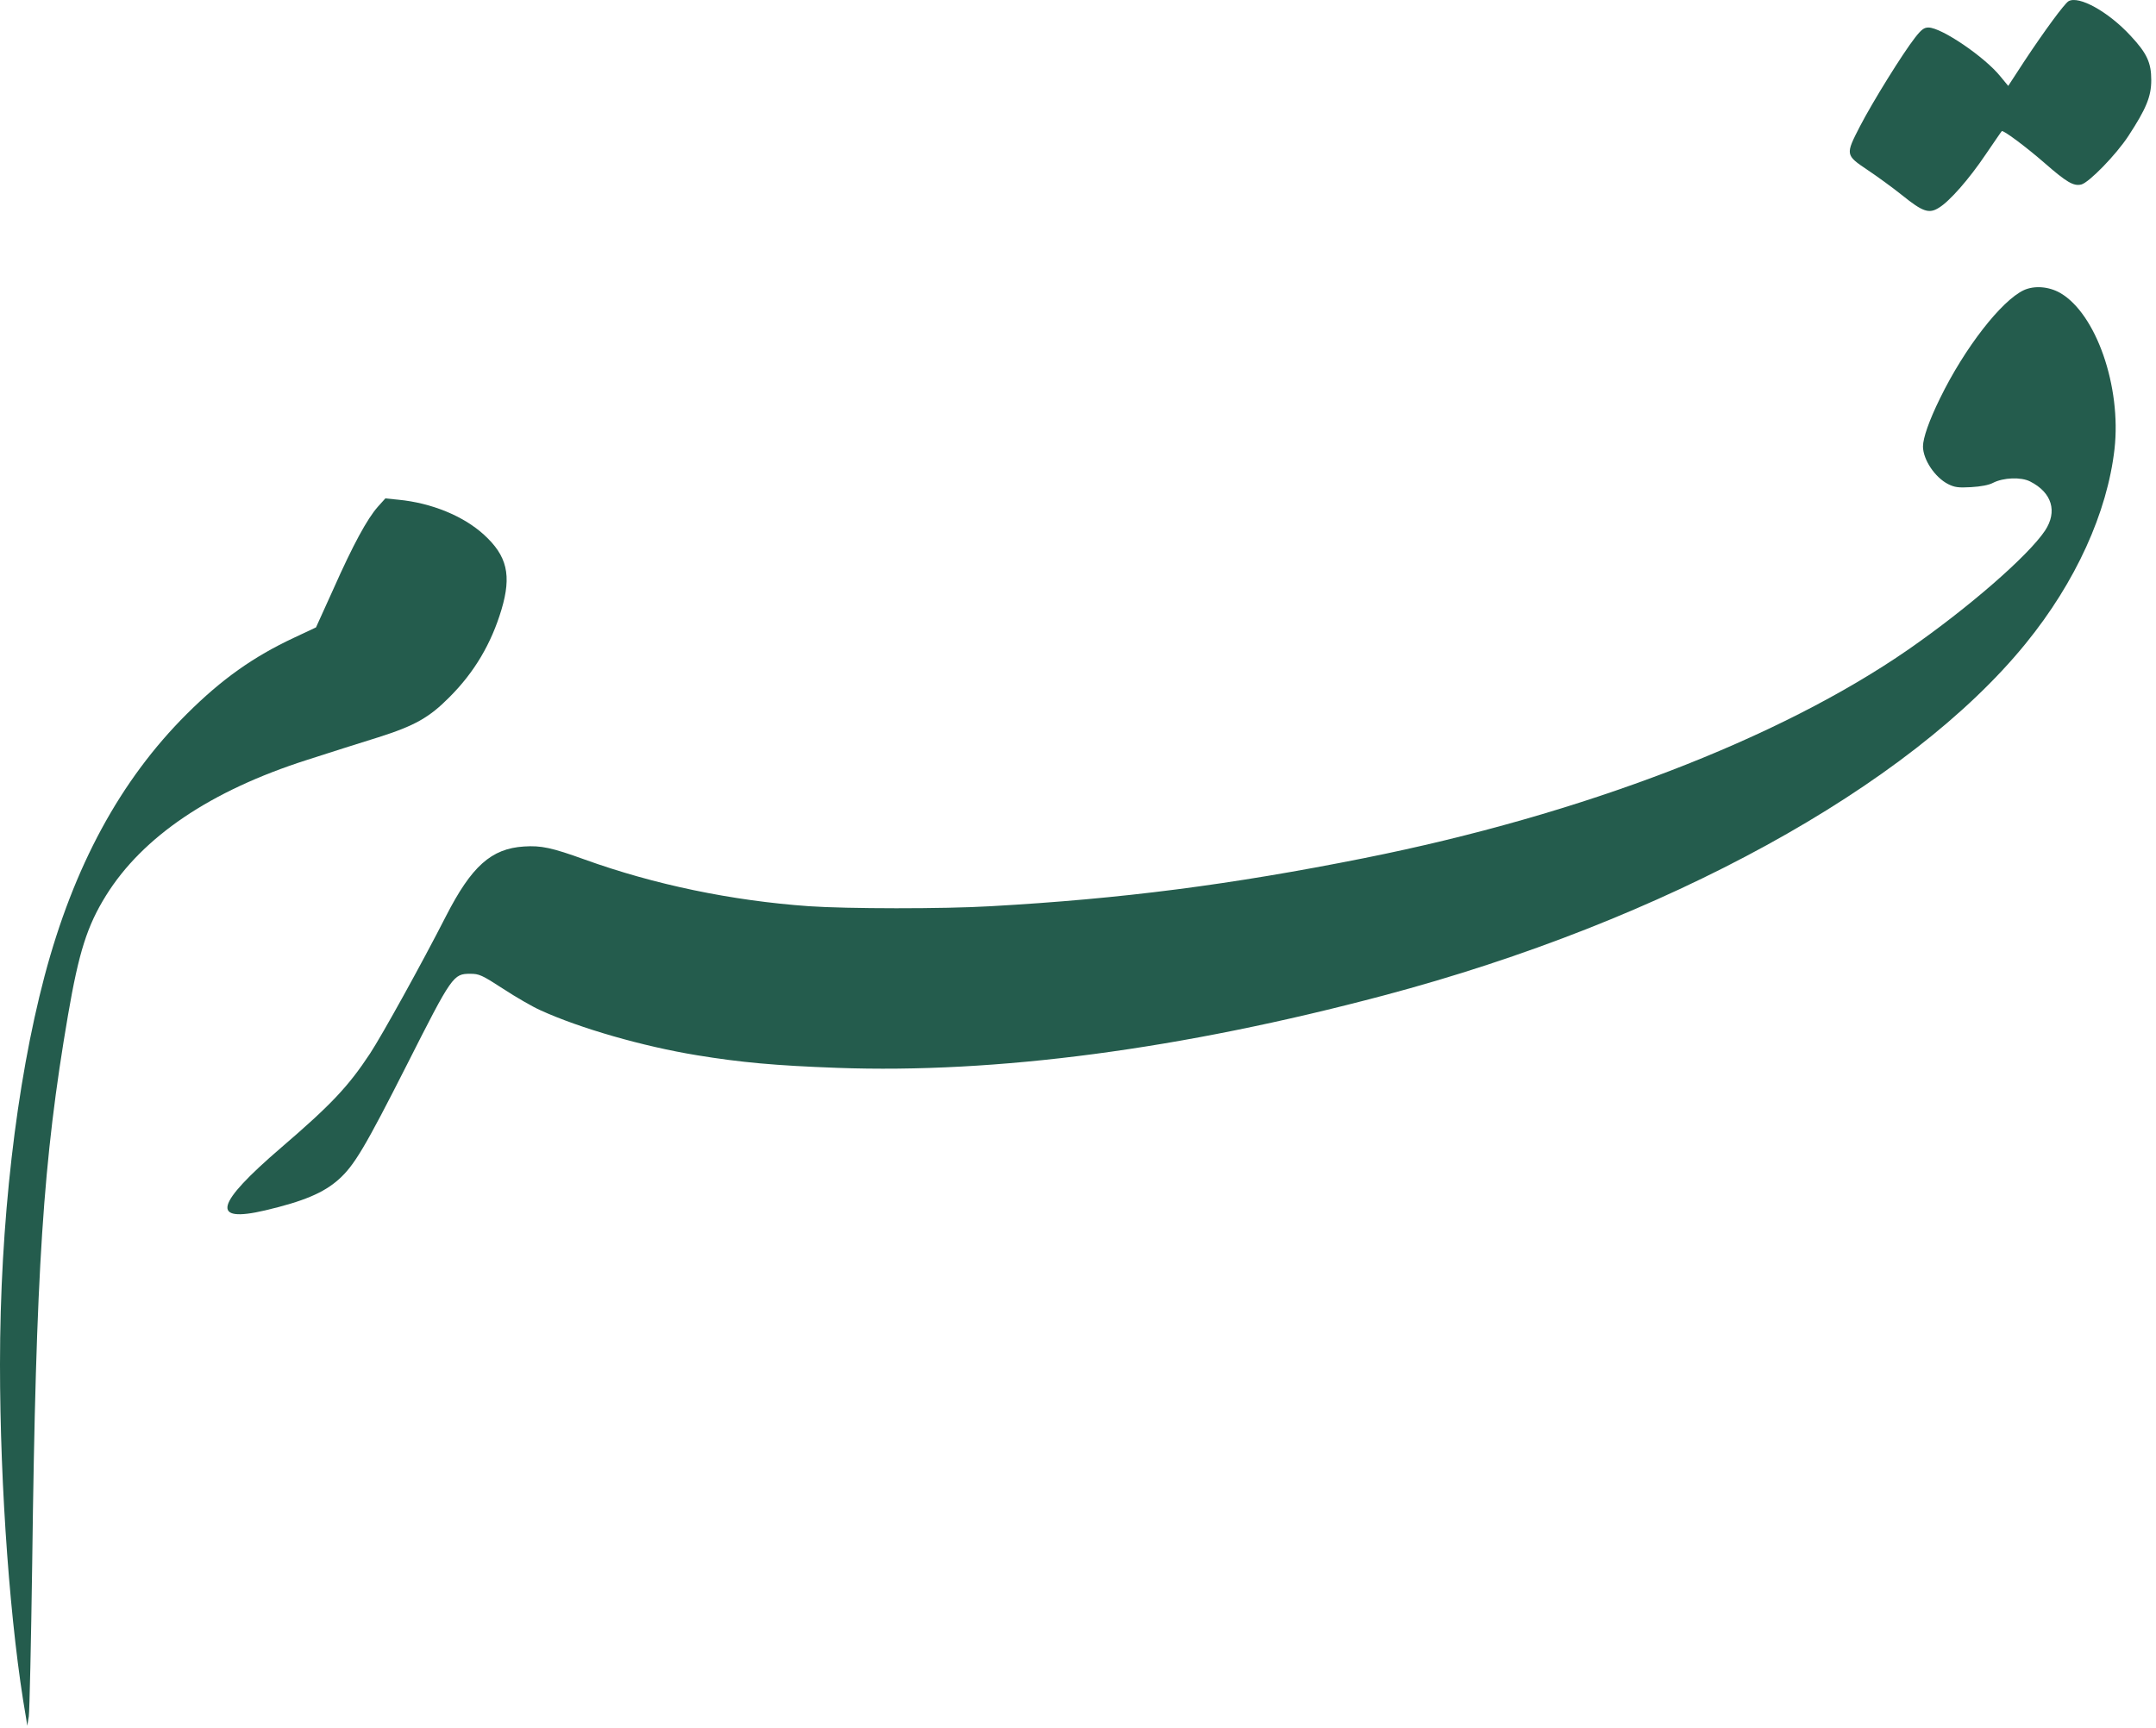
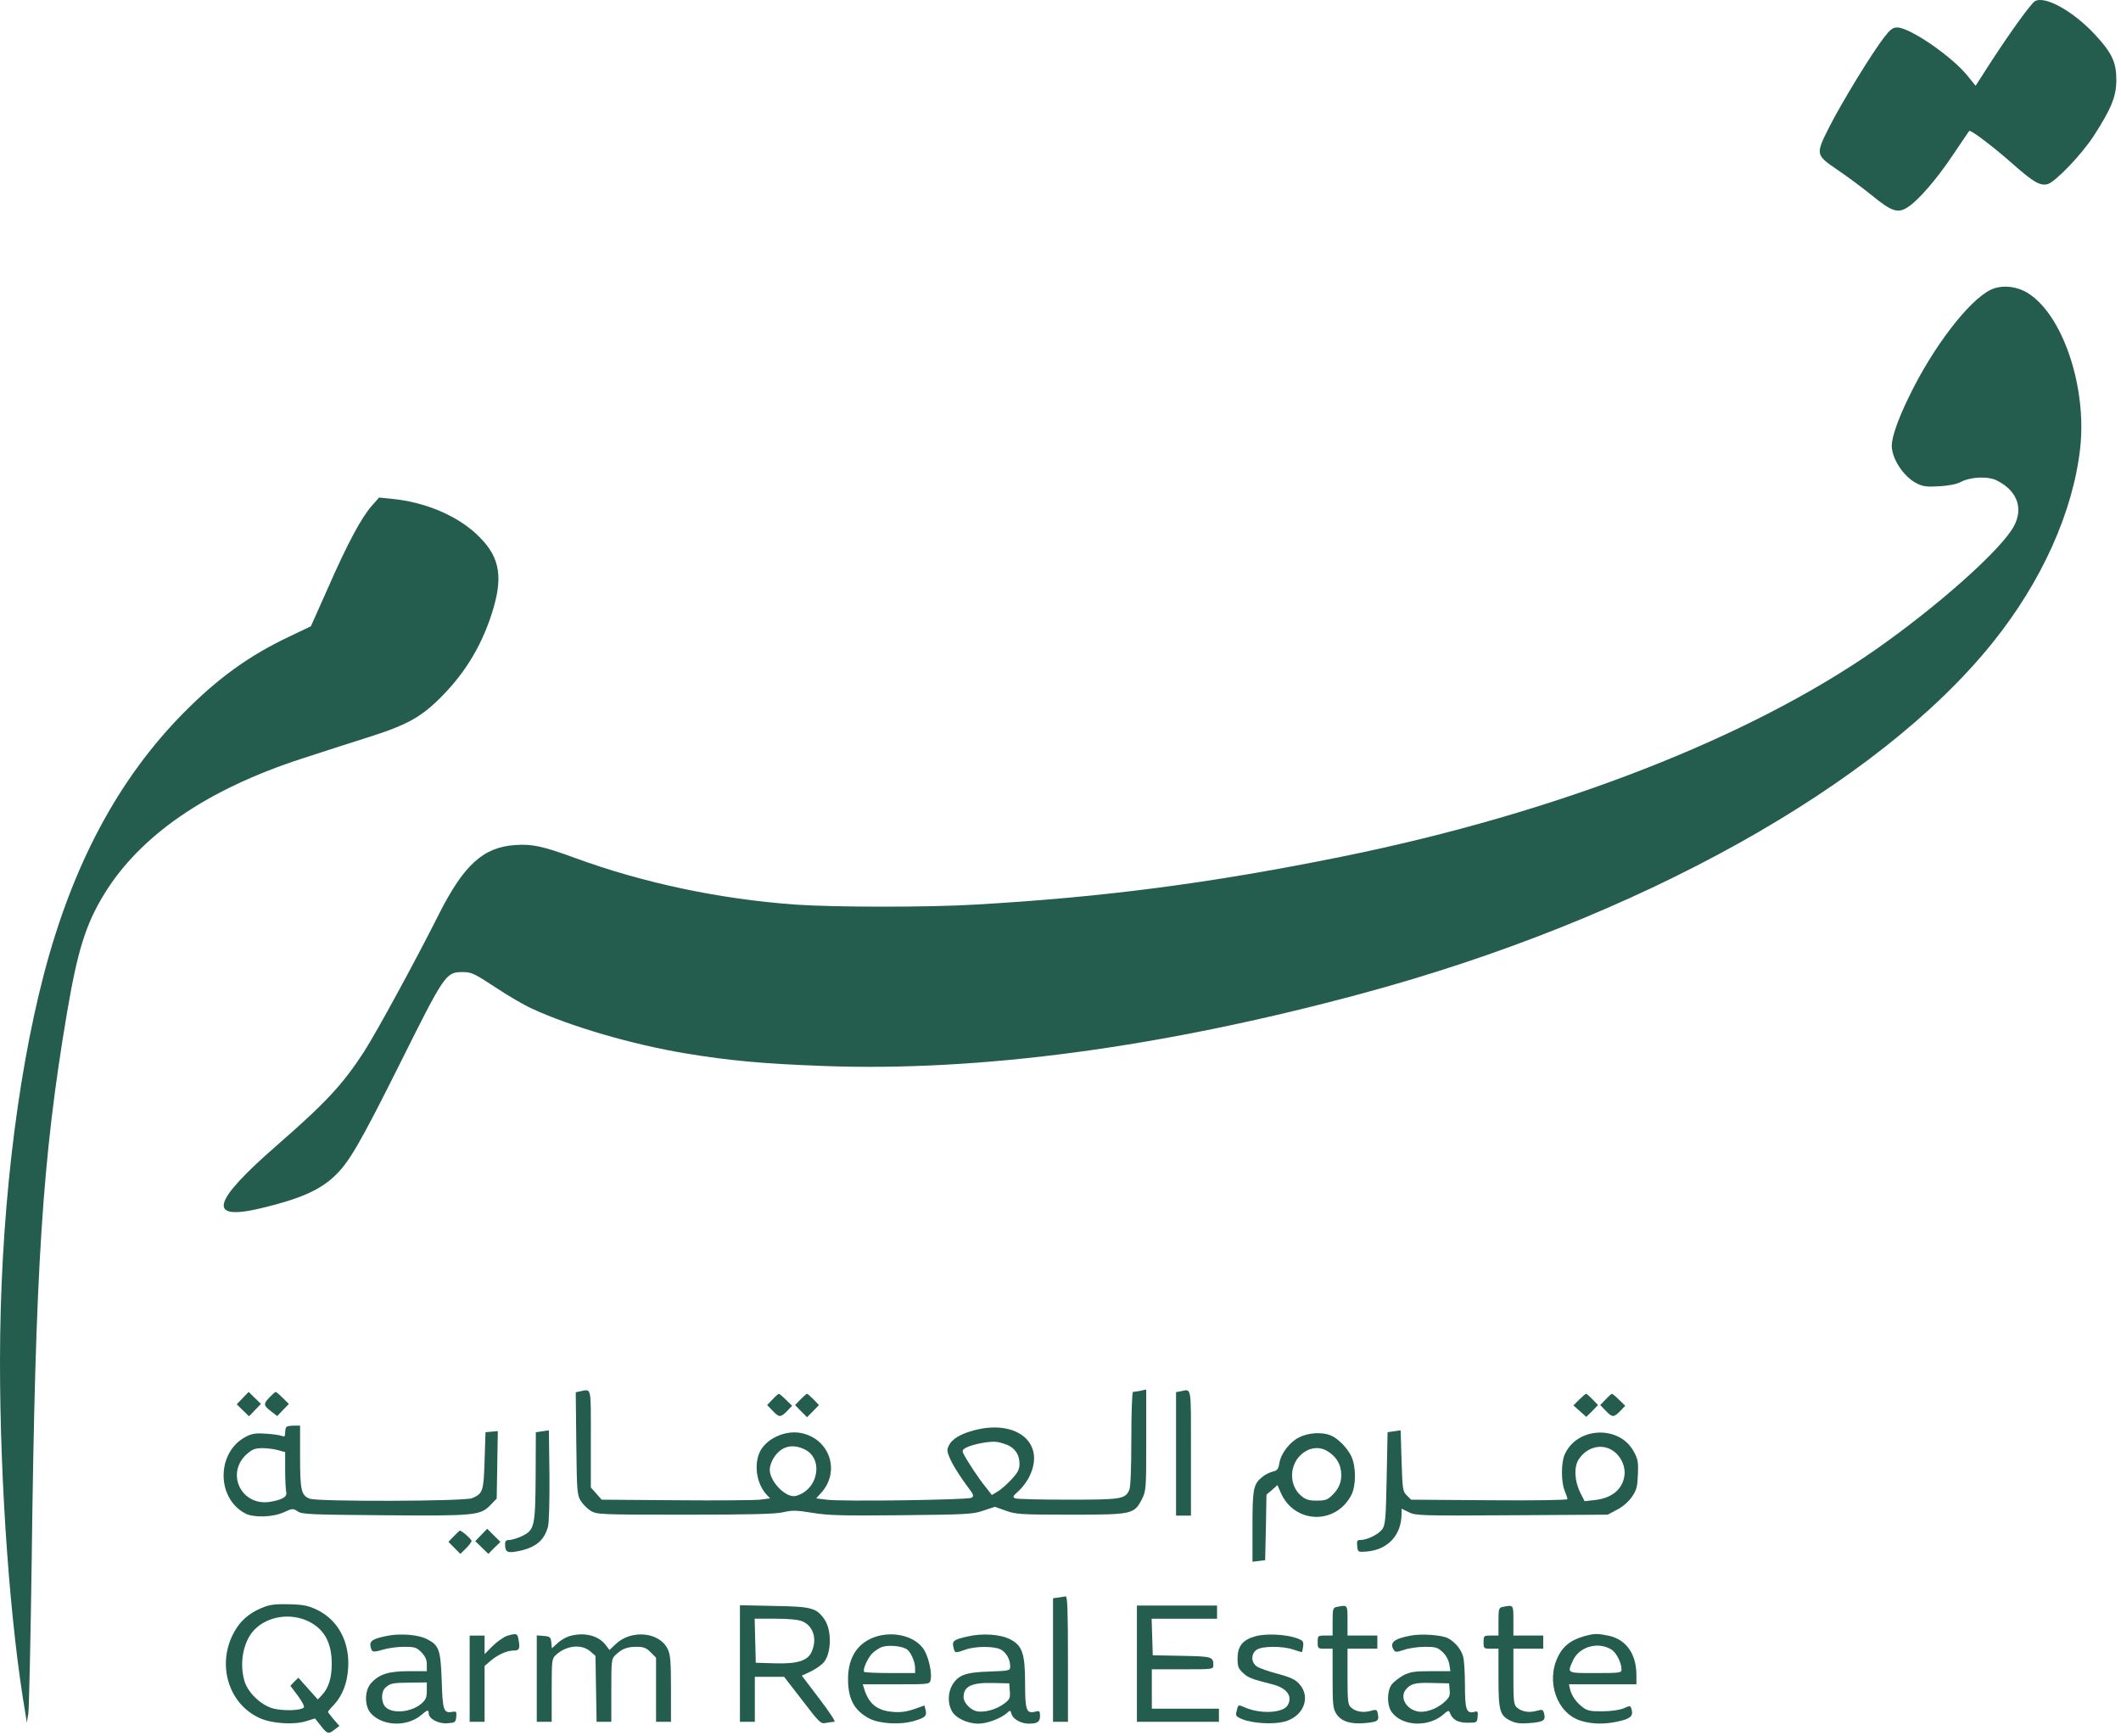
- <svg xmlns="http://www.w3.org/2000/svg" width="156" height="125" viewBox="0 0 156 125" fill="none">
-   <path d="M149.667 0.09C149.365 0.28 147.953 2.196 146.486 4.41L145.308 6.217L144.759 5.552C143.635 4.139 140.482 1.992 139.536 1.992C139.221 1.992 139.029 2.128 138.563 2.726C137.672 3.867 135.52 7.332 134.588 9.125C133.518 11.204 133.518 11.217 135.136 12.304C135.808 12.753 136.932 13.568 137.645 14.139C139.125 15.334 139.578 15.484 140.29 15.035C141.058 14.573 142.47 12.97 143.676 11.177C144.293 10.28 144.814 9.505 144.841 9.492C144.924 9.383 146.569 10.606 147.912 11.774C149.543 13.201 150.037 13.486 150.599 13.351C151.161 13.201 153.108 11.204 153.999 9.845C155.287 7.875 155.657 6.992 155.657 5.796C155.657 4.533 155.342 3.853 154.163 2.59C152.559 0.851 150.407 -0.345 149.667 0.09Z" fill="#245c4d" />
-   <path d="M146.431 21C144.814 21.761 142.154 25.171 140.372 28.826C139.591 30.416 139.139 31.693 139.139 32.318C139.152 33.269 140.002 34.546 140.962 35.035C141.428 35.266 141.702 35.307 142.62 35.253C143.32 35.212 143.909 35.103 144.211 34.94C144.951 34.56 146.239 34.505 146.897 34.845C148.474 35.647 148.885 37.019 147.967 38.405C146.733 40.239 142.456 43.962 138.097 46.992C128.72 53.486 114.477 58.948 98.699 62.101C89.049 64.03 81.125 65.049 71.694 65.579C68.253 65.783 61.262 65.769 58.534 65.579C52.955 65.185 47.334 64.016 42.29 62.196C39.918 61.34 39.151 61.177 37.917 61.258C35.545 61.408 34.12 62.685 32.269 66.299C30.528 69.709 27.663 74.886 26.772 76.245C25.196 78.636 23.948 79.954 20.357 83.038C15.559 87.155 15.202 88.527 19.191 87.59C21.96 86.938 23.413 86.326 24.51 85.348C25.634 84.342 26.416 83.025 29.473 76.992C32.708 70.592 32.804 70.47 34.024 70.47C34.668 70.47 34.86 70.552 36.409 71.557C37.341 72.168 38.547 72.862 39.096 73.106C41.947 74.41 46.526 75.728 50.446 76.367C53.599 76.883 56.094 77.114 60.577 77.277C72.091 77.698 85.471 75.932 100.139 72.033C120.468 66.639 138.152 56.938 146.582 46.557C150.187 42.128 152.477 37.087 152.998 32.495C153.505 27.984 151.668 22.712 149.077 21.204C148.241 20.728 147.199 20.647 146.431 21Z" fill="#245c4d" />
-   <path d="M27.334 36.679C26.567 37.549 25.552 39.41 24.127 42.617L22.865 45.402L21.275 46.15C18.342 47.522 16.052 49.139 13.516 51.666C8.705 56.462 5.333 62.685 3.221 70.647C1.165 78.432 0 88.568 0 98.731C0 107.698 0.754 117.875 1.878 124.274L1.974 124.886L2.084 124.207C2.138 123.826 2.248 118.853 2.33 113.133C2.605 91.761 3.112 84.03 4.921 73.459C5.703 68.908 6.306 67.005 7.663 64.818C10.322 60.538 15.244 57.223 22.207 54.995C23.825 54.478 26.142 53.731 27.348 53.364C30.007 52.522 31.063 51.924 32.516 50.456C34.325 48.65 35.545 46.584 36.286 44.111C37.026 41.625 36.697 40.226 35.011 38.69C33.517 37.331 31.214 36.394 28.828 36.163L27.883 36.068L27.334 36.679Z" fill="#245c4d" />
+ <svg xmlns="http://www.w3.org/2000/svg" width="121" height="99" viewBox="0 0 121 99" fill="none">
+   <path d="M116.087 0.07C115.854 0.22 114.758 1.728 113.621 3.47L112.706 4.892L112.281 4.368C111.409 3.256 108.964 1.567 108.23 1.567C107.985 1.567 107.836 1.674 107.475 2.145C106.784 3.043 105.115 5.769 104.391 7.18C103.562 8.816 103.562 8.827 104.817 9.682C105.338 10.035 106.21 10.676 106.763 11.125C107.911 12.066 108.262 12.184 108.815 11.831C109.41 11.467 110.505 10.206 111.441 8.794C111.919 8.089 112.323 7.479 112.345 7.469C112.409 7.383 113.684 8.345 114.726 9.265C115.992 10.387 116.375 10.612 116.81 10.505C117.246 10.387 118.756 8.816 119.447 7.747C120.447 6.197 120.734 5.502 120.734 4.561C120.734 3.566 120.489 3.032 119.575 2.038C118.331 0.669 116.662 -0.272 116.087 0.07Z" fill="#245c4d" />
+   <path d="M113.578 16.524C112.324 17.123 110.261 19.807 108.879 22.683C108.273 23.933 107.922 24.938 107.922 25.43C107.932 26.179 108.592 27.183 109.336 27.568C109.697 27.75 109.91 27.782 110.623 27.739C111.165 27.707 111.622 27.622 111.856 27.494C112.43 27.194 113.43 27.151 113.94 27.419C115.163 28.049 115.482 29.129 114.769 30.22C113.812 31.663 110.495 34.593 107.114 36.977C99.841 42.087 88.794 46.385 76.555 48.865C69.07 50.383 62.924 51.185 55.609 51.602C52.94 51.763 47.517 51.752 45.402 51.602C41.074 51.292 36.715 50.373 32.802 48.94C30.962 48.267 30.367 48.138 29.41 48.202C27.571 48.32 26.465 49.325 25.029 52.169C23.679 54.852 21.457 58.926 20.766 59.995C19.543 61.876 18.575 62.913 15.79 65.34C12.068 68.58 11.792 69.659 14.886 68.922C17.034 68.409 18.161 67.927 19.011 67.158C19.883 66.367 20.489 65.329 22.86 60.583C25.37 55.547 25.444 55.451 26.39 55.451C26.89 55.451 27.039 55.515 28.241 56.306C28.963 56.787 29.899 57.333 30.325 57.525C32.536 58.551 36.087 59.588 39.128 60.091C41.574 60.497 43.509 60.679 46.986 60.807C55.917 61.139 66.295 59.749 77.672 56.68C93.44 52.436 107.156 44.803 113.695 36.635C116.492 33.149 118.267 29.183 118.671 25.569C119.065 22.02 117.64 17.872 115.631 16.685C114.982 16.311 114.174 16.247 113.578 16.524Z" fill="#245c4d" />
+   <path d="M21.202 28.862C20.606 29.546 19.819 31.011 18.713 33.534L17.735 35.725L16.502 36.313C14.226 37.393 12.451 38.665 10.484 40.654C6.752 44.428 4.136 49.325 2.499 55.59C0.904 61.715 0 69.691 0 77.688C0 84.744 0.585 92.752 1.457 97.787L1.531 98.269L1.616 97.734C1.659 97.435 1.744 93.522 1.808 89.021C2.02 72.204 2.414 66.12 3.817 57.803C4.423 54.221 4.891 52.724 5.944 51.003C8.006 47.635 11.824 45.027 17.225 43.273C18.48 42.867 20.276 42.279 21.212 41.99C23.275 41.328 24.094 40.857 25.221 39.703C26.624 38.281 27.571 36.656 28.145 34.71C28.719 32.753 28.464 31.652 27.156 30.444C25.997 29.375 24.211 28.637 22.36 28.455L21.627 28.381L21.202 28.862Z" fill="#245c4d" />
+   <path d="M33.089 79.367L32.845 79.42L32.877 82.317C32.908 85.011 32.919 85.247 33.121 85.6C33.249 85.803 33.504 86.059 33.706 86.188C34.068 86.391 34.238 86.401 39.075 86.401C42.829 86.401 44.222 86.369 44.679 86.262C45.2 86.145 45.434 86.145 46.338 86.294C47.209 86.444 48.028 86.466 51.409 86.433C55.152 86.391 55.503 86.38 56.109 86.166L56.758 85.952L57.385 86.177C57.959 86.38 58.225 86.401 61.085 86.401C64.626 86.401 64.7 86.38 65.157 85.493C65.381 85.033 65.391 84.915 65.391 82.146V79.26L65.062 79.335C64.881 79.367 64.69 79.399 64.636 79.399C64.583 79.399 64.541 80.596 64.541 82.071C64.541 83.793 64.498 84.83 64.424 84.99C64.19 85.514 63.977 85.546 60.936 85.546C59.384 85.546 58.023 85.514 57.917 85.471C57.746 85.396 57.778 85.343 58.119 85.044C58.331 84.851 58.629 84.456 58.757 84.156C59.66 82.21 57.842 80.874 55.343 81.654C54.578 81.89 54.174 82.21 54.057 82.649C53.993 82.937 54.429 83.761 55.195 84.798C55.556 85.268 55.577 85.343 55.418 85.439C55.205 85.557 48.018 85.664 47.146 85.546L46.561 85.471L46.88 85.118C47.954 83.878 47.305 82.05 45.678 81.74C44.743 81.569 43.648 82.103 43.318 82.884C43.01 83.632 43.18 84.648 43.722 85.247L43.935 85.471L43.361 85.546C43.052 85.578 40.894 85.6 38.565 85.578L34.323 85.546L34.014 85.193L33.706 84.851V82.071C33.706 79.025 33.759 79.238 33.089 79.367ZM57.544 82.456C57.949 82.67 58.161 83.023 58.161 83.493C58.161 83.825 58.076 83.985 57.693 84.402C57.438 84.68 57.077 84.99 56.907 85.086L56.587 85.279L56.226 84.819C55.864 84.381 55.237 83.44 54.982 82.959C54.876 82.756 54.897 82.702 55.099 82.585C55.482 82.382 56.481 82.189 56.885 82.253C57.087 82.285 57.385 82.382 57.544 82.456ZM45.891 82.67C47.018 83.205 46.678 85.011 45.391 85.332C44.849 85.471 43.913 84.52 43.913 83.835C43.913 83.643 44.02 83.333 44.158 83.13C44.573 82.499 45.2 82.339 45.891 82.67Z" fill="#245c4d" />
+   <path d="M67.336 79.367L67.092 79.41V82.938V86.455H67.517H67.942V82.874C67.942 78.939 67.996 79.239 67.336 79.367Z" fill="#245c4d" />
+   <path d="M13.844 79.752L13.504 80.105L13.855 80.447L14.206 80.789L14.546 80.436L14.886 80.083L14.535 79.741L14.184 79.399L13.844 79.752Z" fill="#245c4d" />
+   <path d="M15.386 79.698C15.014 80.083 15.024 80.169 15.46 80.5L15.811 80.778L16.151 80.425L16.481 80.083L16.13 79.741C15.939 79.549 15.758 79.399 15.726 79.399C15.694 79.399 15.545 79.538 15.386 79.698Z" fill="#245c4d" />
+   <path d="M44.072 79.827L43.764 80.147L44.072 80.468C44.444 80.864 44.54 80.864 44.901 80.49L45.188 80.19L44.838 79.848C44.646 79.656 44.465 79.506 44.434 79.506C44.402 79.506 44.242 79.645 44.072 79.827Z" fill="#245c4d" />
+   <path d="M45.668 79.827L45.359 80.148L45.7 80.501L46.04 80.843L46.38 80.501L46.72 80.148L46.412 79.827C46.242 79.656 46.072 79.506 46.04 79.506C46.008 79.506 45.838 79.656 45.668 79.827Z" fill="#245c4d" />
+   <path d="M90.09 79.838L89.761 80.169L90.133 80.501L90.494 80.821L90.835 80.49L91.164 80.148L90.856 79.827C90.686 79.656 90.526 79.506 90.484 79.506C90.452 79.506 90.282 79.656 90.09 79.838Z" fill="#245c4d" />
+   <path d="M91.6 79.827L91.292 80.147L91.6 80.468C91.972 80.864 92.068 80.864 92.43 80.49L92.717 80.19L92.366 79.848C92.174 79.656 91.994 79.506 91.962 79.506C91.93 79.506 91.77 79.645 91.6 79.827Z" fill="#245c4d" />
+   <path d="M16.343 81.398C16.3 81.43 16.268 81.58 16.268 81.73C16.268 81.933 16.226 81.976 16.087 81.912C15.981 81.869 15.577 81.805 15.194 81.783C14.662 81.74 14.397 81.773 14.11 81.912C12.366 82.735 12.291 85.418 13.982 86.327C14.46 86.584 15.566 86.552 16.194 86.263C16.683 86.038 16.725 86.038 16.991 86.22C17.236 86.38 17.725 86.402 21.903 86.434C27.113 86.477 27.401 86.445 27.975 85.857L28.336 85.482L28.368 83.558L28.4 81.634L28.049 81.666L27.698 81.698L27.645 83.312C27.592 85.076 27.549 85.194 26.933 85.461C26.497 85.643 18.193 85.664 17.682 85.493C17.183 85.311 17.119 85.023 17.119 83.088V81.323H16.768C16.566 81.323 16.374 81.356 16.343 81.398ZM15.875 82.724L16.268 82.831V83.868C16.268 84.435 16.3 85.001 16.332 85.13C16.396 85.386 16.066 85.568 15.364 85.675C13.738 85.899 12.866 84.018 14.088 82.938C14.397 82.671 14.556 82.606 14.971 82.606C15.247 82.606 15.651 82.66 15.875 82.724Z" fill="#245c4d" />
+   <path d="M30.941 81.644L30.569 81.698L30.558 84.221C30.537 87.118 30.494 87.289 29.739 87.642C29.495 87.749 29.187 87.845 29.059 87.845C28.878 87.845 28.814 87.909 28.814 88.081C28.814 88.54 28.942 88.604 29.538 88.487C30.537 88.294 31.047 87.888 31.26 87.086C31.324 86.851 31.356 85.632 31.345 84.135L31.313 81.591L30.941 81.644Z" fill="#245c4d" />
+   <path d="M79.532 81.644L79.16 81.697L79.107 84.317C79.064 86.615 79.032 86.968 78.862 87.225C78.66 87.513 78.001 87.845 77.608 87.845C77.427 87.845 77.395 87.898 77.427 88.187C77.459 88.529 77.469 88.54 77.937 88.508C79.171 88.411 79.957 87.578 79.957 86.337V86.059L80.372 86.263C80.755 86.455 81.042 86.466 86.241 86.434L91.717 86.401L92.238 86.124C92.557 85.963 92.897 85.674 93.089 85.397C93.365 85.001 93.408 84.83 93.44 84.124C93.472 83.419 93.44 83.237 93.216 82.82C92.398 81.27 89.931 81.377 89.25 83.002C89.059 83.461 89.059 84.552 89.261 85.033C89.346 85.236 89.421 85.461 89.421 85.514C89.421 85.568 87.624 85.6 84.955 85.578L80.5 85.546L80.255 85.3C80.021 85.076 80.011 84.948 79.957 83.322L79.904 81.591L79.532 81.644ZM92.068 82.788C92.483 83.098 92.738 83.654 92.674 84.146C92.579 84.948 91.962 85.461 90.973 85.568L90.399 85.632L90.165 85.172C89.825 84.499 89.782 83.707 90.048 83.269C90.526 82.521 91.409 82.307 92.068 82.788Z" fill="#245c4d" />
+   <path d="M74.121 81.986C73.579 82.253 73.068 82.916 72.983 83.472C72.93 83.803 72.866 83.889 72.611 83.942C72.452 83.985 72.186 84.103 72.037 84.231C71.505 84.648 71.452 84.894 71.452 87.064V89.085L71.814 89.042L72.175 88.999L72.218 87.129L72.25 85.257L72.569 84.99L72.877 84.712L73.058 85.129C73.823 86.925 76.205 87.011 77.098 85.268C77.364 84.734 77.364 83.675 77.098 83.087C76.864 82.585 76.311 82.029 75.886 81.868C75.397 81.676 74.631 81.73 74.121 81.986ZM75.631 82.724C76.056 82.948 76.343 83.28 76.46 83.697C76.609 84.295 76.481 84.808 76.056 85.236C75.737 85.557 75.631 85.6 75.12 85.6C74.663 85.6 74.493 85.546 74.227 85.322C73.6 84.798 73.536 83.782 74.078 83.13C74.504 82.627 75.12 82.467 75.631 82.724Z" fill="#245c4d" />
+   <path d="M27.453 87.557L27.113 87.91L27.485 88.273L27.858 88.637L28.198 88.295L28.549 87.953L28.166 87.578L27.794 87.204L27.453 87.557Z" fill="#245c4d" />
+   <path d="M25.89 87.632L25.582 87.953L25.922 88.295L26.262 88.637L26.581 88.327C26.752 88.156 26.901 87.963 26.901 87.899C26.901 87.803 26.348 87.311 26.231 87.311C26.209 87.311 26.061 87.461 25.89 87.632Z" fill="#245c4d" />
+   <path d="M60.372 91.128L60.074 91.17V94.698V98.216H60.499H60.925V94.634C60.925 91.833 60.893 91.053 60.797 91.063C60.723 91.074 60.531 91.106 60.372 91.128Z" fill="#245c4d" />
+   <path d="M15.109 91.651C14.397 91.908 13.855 92.314 13.504 92.859C12.292 94.698 12.93 97.168 14.833 98.012C15.524 98.322 16.768 98.397 17.459 98.183L17.969 98.023L18.299 98.44C18.671 98.921 18.746 98.932 19.096 98.654L19.362 98.451L19.033 98.076C18.863 97.873 18.714 97.681 18.714 97.649C18.714 97.617 18.863 97.435 19.054 97.243C19.532 96.719 19.809 96.024 19.862 95.158C19.958 93.672 19.299 92.432 18.118 91.844C17.608 91.598 17.342 91.534 16.545 91.512C15.854 91.491 15.439 91.523 15.109 91.651ZM17.619 92.496C18.512 92.945 18.926 93.715 18.926 94.912C18.926 95.714 18.746 96.291 18.363 96.697L18.129 96.943L17.576 96.323L17.023 95.703L16.789 95.928L16.566 96.163L16.991 96.729C17.246 97.072 17.385 97.35 17.331 97.403C17.161 97.574 16.204 97.606 15.62 97.467C14.918 97.296 14.152 96.569 13.95 95.906C13.642 94.869 13.876 93.65 14.492 92.987C15.248 92.186 16.576 91.983 17.619 92.496Z" fill="#245c4d" />
+   <path d="M42.212 94.891V98.216H42.637H43.062V96.933V95.65H43.903H44.732L45.774 96.997C46.763 98.29 46.827 98.344 47.124 98.28C47.305 98.248 47.518 98.216 47.603 98.216C47.688 98.216 47.305 97.638 46.741 96.9L45.742 95.585L46.284 95.329C46.582 95.179 46.922 94.933 47.029 94.784C47.454 94.196 47.443 92.923 47.007 92.335C46.561 91.715 46.263 91.641 44.158 91.608L42.212 91.566V94.891ZM45.774 92.485C46.391 92.752 46.624 93.469 46.316 94.196C46.093 94.73 45.519 94.923 44.179 94.88L43.116 94.848L43.084 93.586L43.052 92.335H44.232C45.008 92.335 45.529 92.389 45.774 92.485Z" fill="#245c4d" />
+   <path d="M64.859 94.902V98.216H67.199H69.538V97.842V97.467H67.624H65.71V96.345V95.222H67.464C69.208 95.222 69.219 95.222 69.219 94.976C69.219 94.506 69.134 94.485 67.411 94.453L65.763 94.421L65.731 93.373L65.699 92.336H67.571H69.431V91.962V91.587H67.145H64.859V94.902Z" fill="#245c4d" />
+   <path d="M76.268 91.662C76.045 91.704 76.023 91.769 76.023 92.506V93.297H75.598C75.183 93.297 75.173 93.308 75.173 93.672C75.173 94.035 75.183 94.046 75.598 94.046H76.023V95.724C76.023 97.2 76.045 97.456 76.225 97.745C76.491 98.183 77.034 98.365 77.863 98.29C78.597 98.226 78.682 98.162 78.607 97.777C78.554 97.51 78.533 97.499 78.182 97.595C77.757 97.713 77.331 97.638 77.066 97.392C76.895 97.243 76.874 97.007 76.874 95.628V94.046H77.725H78.575V93.672V93.297H77.725H76.874V92.442C76.874 91.523 76.885 91.544 76.268 91.662Z" fill="#245c4d" />
+   <path d="M85.731 91.662C85.508 91.704 85.486 91.768 85.486 92.506V93.297H85.061C84.646 93.297 84.636 93.308 84.636 93.671C84.636 94.035 84.646 94.046 85.061 94.046H85.486V95.703C85.486 97.606 85.561 97.862 86.188 98.162C86.486 98.301 86.752 98.333 87.273 98.29C88.049 98.226 88.187 98.14 88.091 97.755C88.028 97.51 87.996 97.499 87.645 97.595C87.219 97.713 86.794 97.638 86.528 97.392C86.358 97.242 86.337 97.007 86.337 95.628V94.046H87.188H88.038V93.671V93.297H87.188H86.337V92.442C86.337 91.522 86.348 91.544 85.731 91.662Z" fill="#245c4d" />
+   <path d="M22.179 93.297C21.318 93.458 21.074 93.586 21.137 93.896C21.201 94.26 21.265 94.27 21.85 94.099C22.126 94.014 22.669 93.939 23.041 93.939C23.657 93.939 23.764 93.971 24.04 94.249C24.263 94.484 24.349 94.666 24.349 94.944V95.329H23.317C22.169 95.329 21.627 95.5 21.169 96.013C20.787 96.43 20.787 97.328 21.159 97.734C21.828 98.472 23.211 98.515 24.019 97.841C24.37 97.531 24.455 97.51 24.455 97.724C24.455 98.044 24.997 98.333 25.507 98.301C25.965 98.269 25.997 98.247 26.028 97.937C26.06 97.638 26.028 97.606 25.816 97.649C25.305 97.734 25.252 97.585 25.199 95.874C25.135 94.088 25.05 93.843 24.338 93.49C23.881 93.255 22.881 93.169 22.179 93.297ZM24.349 96.441C24.349 96.836 24.295 96.954 24.029 97.189C23.381 97.734 22.179 97.777 21.903 97.253C21.733 96.943 21.775 96.451 21.988 96.269C22.265 96.013 22.413 95.992 23.423 95.981L24.349 95.97V96.441Z" fill="#245c4d" />
+   <path d="M28.942 93.309C28.74 93.373 28.378 93.629 28.112 93.886L27.645 94.356V93.832V93.298H27.219H26.794V95.757V98.216H27.219H27.645V96.623V95.03L27.995 94.731C28.399 94.388 28.921 94.153 29.282 94.153C29.622 94.153 29.675 94.057 29.59 93.587C29.526 93.17 29.495 93.148 28.942 93.309Z" fill="#245c4d" />
+   <path d="M32.525 93.319C32.313 93.373 31.994 93.555 31.813 93.725L31.483 94.025L31.451 93.683C31.419 93.383 31.377 93.351 31.026 93.319L30.622 93.287V95.746V98.216H31.047H31.473V96.42C31.473 94.688 31.483 94.613 31.717 94.399C32.313 93.854 33.174 93.768 33.674 94.196L33.971 94.453L34.003 96.334L34.035 98.216H34.461H34.875V96.42C34.875 94.688 34.886 94.613 35.12 94.399C35.492 94.046 35.779 93.939 36.311 93.939C36.715 93.939 36.864 93.993 37.119 94.249L37.427 94.559V96.388V98.216H37.852H38.278V96.334C38.278 94.795 38.246 94.388 38.097 94.078C37.64 93.095 36.023 92.934 35.13 93.779L34.769 94.121L34.535 93.811C34.131 93.298 33.333 93.095 32.525 93.319Z" fill="#245c4d" />
+   <path d="M50.069 93.329C48.974 93.639 48.379 94.495 48.379 95.778C48.379 96.921 48.74 97.584 49.602 98.033C50.187 98.333 51.356 98.397 52.132 98.172C52.791 97.98 52.887 97.884 52.802 97.531L52.738 97.285L52.132 97.499C51.686 97.648 51.345 97.691 50.91 97.648C50.027 97.574 49.548 97.178 49.293 96.312L49.219 96.077H51.122C53.015 96.077 53.036 96.077 53.089 95.831C53.174 95.478 53.015 94.687 52.77 94.206C52.366 93.415 51.154 93.03 50.069 93.329ZM51.696 94.056C51.941 94.184 52.207 94.773 52.207 95.168V95.435H50.792C50.006 95.435 49.346 95.403 49.304 95.371C49.198 95.264 49.463 94.644 49.74 94.334C49.899 94.174 50.165 93.992 50.346 93.939C50.708 93.832 51.377 93.885 51.696 94.056Z" fill="#245c4d" />
+   <path d="M55.195 93.351C54.387 93.533 54.301 93.608 54.397 93.982C54.472 94.302 54.482 94.313 55.078 94.099C55.652 93.896 56.705 93.896 57.087 94.089C57.406 94.26 57.63 94.655 57.63 95.051C57.63 95.297 57.608 95.307 56.439 95.35C55.088 95.393 54.674 95.543 54.333 96.109C54.078 96.526 54.057 97.146 54.291 97.585C54.493 97.991 55.184 98.322 55.822 98.322C56.311 98.322 57.098 98.023 57.449 97.713C57.63 97.542 57.64 97.552 57.704 97.766C57.778 98.055 58.246 98.322 58.682 98.322C59.182 98.322 59.331 98.226 59.331 97.884C59.331 97.606 59.299 97.574 59.065 97.638C58.555 97.766 58.48 97.574 58.48 96.034C58.48 94.324 58.321 93.864 57.63 93.511C57.066 93.223 56.056 93.148 55.195 93.351ZM57.608 96.473C57.64 96.868 57.598 96.943 57.289 97.178C56.853 97.51 56.173 97.702 55.726 97.617C55.365 97.542 54.971 97.125 54.971 96.815C54.971 96.184 55.429 95.97 56.673 96.002L57.576 96.024L57.608 96.473Z" fill="#245c4d" />
+   <path d="M71.612 93.34C70.888 93.543 70.601 93.907 70.601 94.602C70.601 95.062 70.644 95.179 70.92 95.436C71.207 95.703 71.399 95.778 72.579 96.077C73.398 96.28 73.749 96.74 73.472 97.253C73.228 97.713 71.962 97.788 71.059 97.414C70.612 97.221 70.644 97.221 70.548 97.606C70.474 97.863 70.506 97.916 70.867 98.066C71.431 98.301 72.59 98.376 73.238 98.216C74.344 97.948 74.812 96.836 74.132 96.067C73.898 95.81 73.642 95.682 72.898 95.479C72.388 95.35 71.846 95.158 71.707 95.062C71.367 94.848 71.356 94.335 71.686 94.11C71.994 93.886 73.185 93.886 73.791 94.099C74.046 94.185 74.259 94.249 74.28 94.238C74.291 94.217 74.323 94.067 74.344 93.896C74.376 93.629 74.323 93.576 73.983 93.447C73.345 93.223 72.207 93.169 71.612 93.34Z" fill="#245c4d" />
+   <path d="M80.489 93.298C79.511 93.479 79.245 93.704 79.522 94.132C79.596 94.249 79.692 94.249 80.106 94.11C80.383 94.014 80.914 93.939 81.287 93.939C81.892 93.939 82.01 93.971 82.286 94.228C82.488 94.409 82.637 94.687 82.679 94.923L82.743 95.329H81.637C80.702 95.329 80.468 95.361 80.064 95.564C79.808 95.703 79.511 95.938 79.394 96.088C79.117 96.473 79.117 97.285 79.394 97.66C80 98.493 81.531 98.547 82.392 97.756C82.562 97.595 82.658 97.563 82.69 97.649C82.85 98.087 83.126 98.258 83.689 98.269C84.253 98.269 84.264 98.269 84.296 97.927C84.327 97.638 84.306 97.595 84.115 97.649C83.658 97.766 83.573 97.531 83.573 96.141C83.573 95.425 83.53 94.687 83.466 94.484C83.349 94.067 83.009 93.672 82.605 93.447C82.243 93.266 81.106 93.18 80.489 93.298ZM82.701 96.409C82.733 96.74 82.679 96.847 82.36 97.125C81.924 97.51 81.265 97.724 80.84 97.617C80.191 97.467 79.851 96.804 80.202 96.377C80.457 96.045 80.755 95.97 81.712 96.002L82.669 96.024L82.701 96.409Z" fill="#245c4d" />
+   <path d="M90.644 93.265C89.74 93.469 89.219 93.821 88.9 94.463C88.166 95.895 88.815 97.745 90.197 98.162C90.825 98.354 91.537 98.365 92.271 98.205C92.983 98.055 93.174 97.905 93.09 97.553C93.015 97.275 93.015 97.275 92.632 97.446C92.398 97.542 91.909 97.617 91.42 97.617C90.761 97.627 90.559 97.585 90.314 97.403C89.932 97.125 89.666 96.74 89.57 96.366L89.506 96.077H91.431H93.355V95.564C93.355 94.345 92.781 93.533 91.782 93.308C91.207 93.191 91.016 93.18 90.644 93.265ZM91.952 94.11C92.218 94.292 92.505 94.858 92.505 95.222C92.505 95.425 92.441 95.436 91.016 95.436C89.357 95.436 89.4 95.457 89.74 94.709C90.102 93.918 91.197 93.618 91.952 94.11Z" fill="#245c4d" />
</svg>
